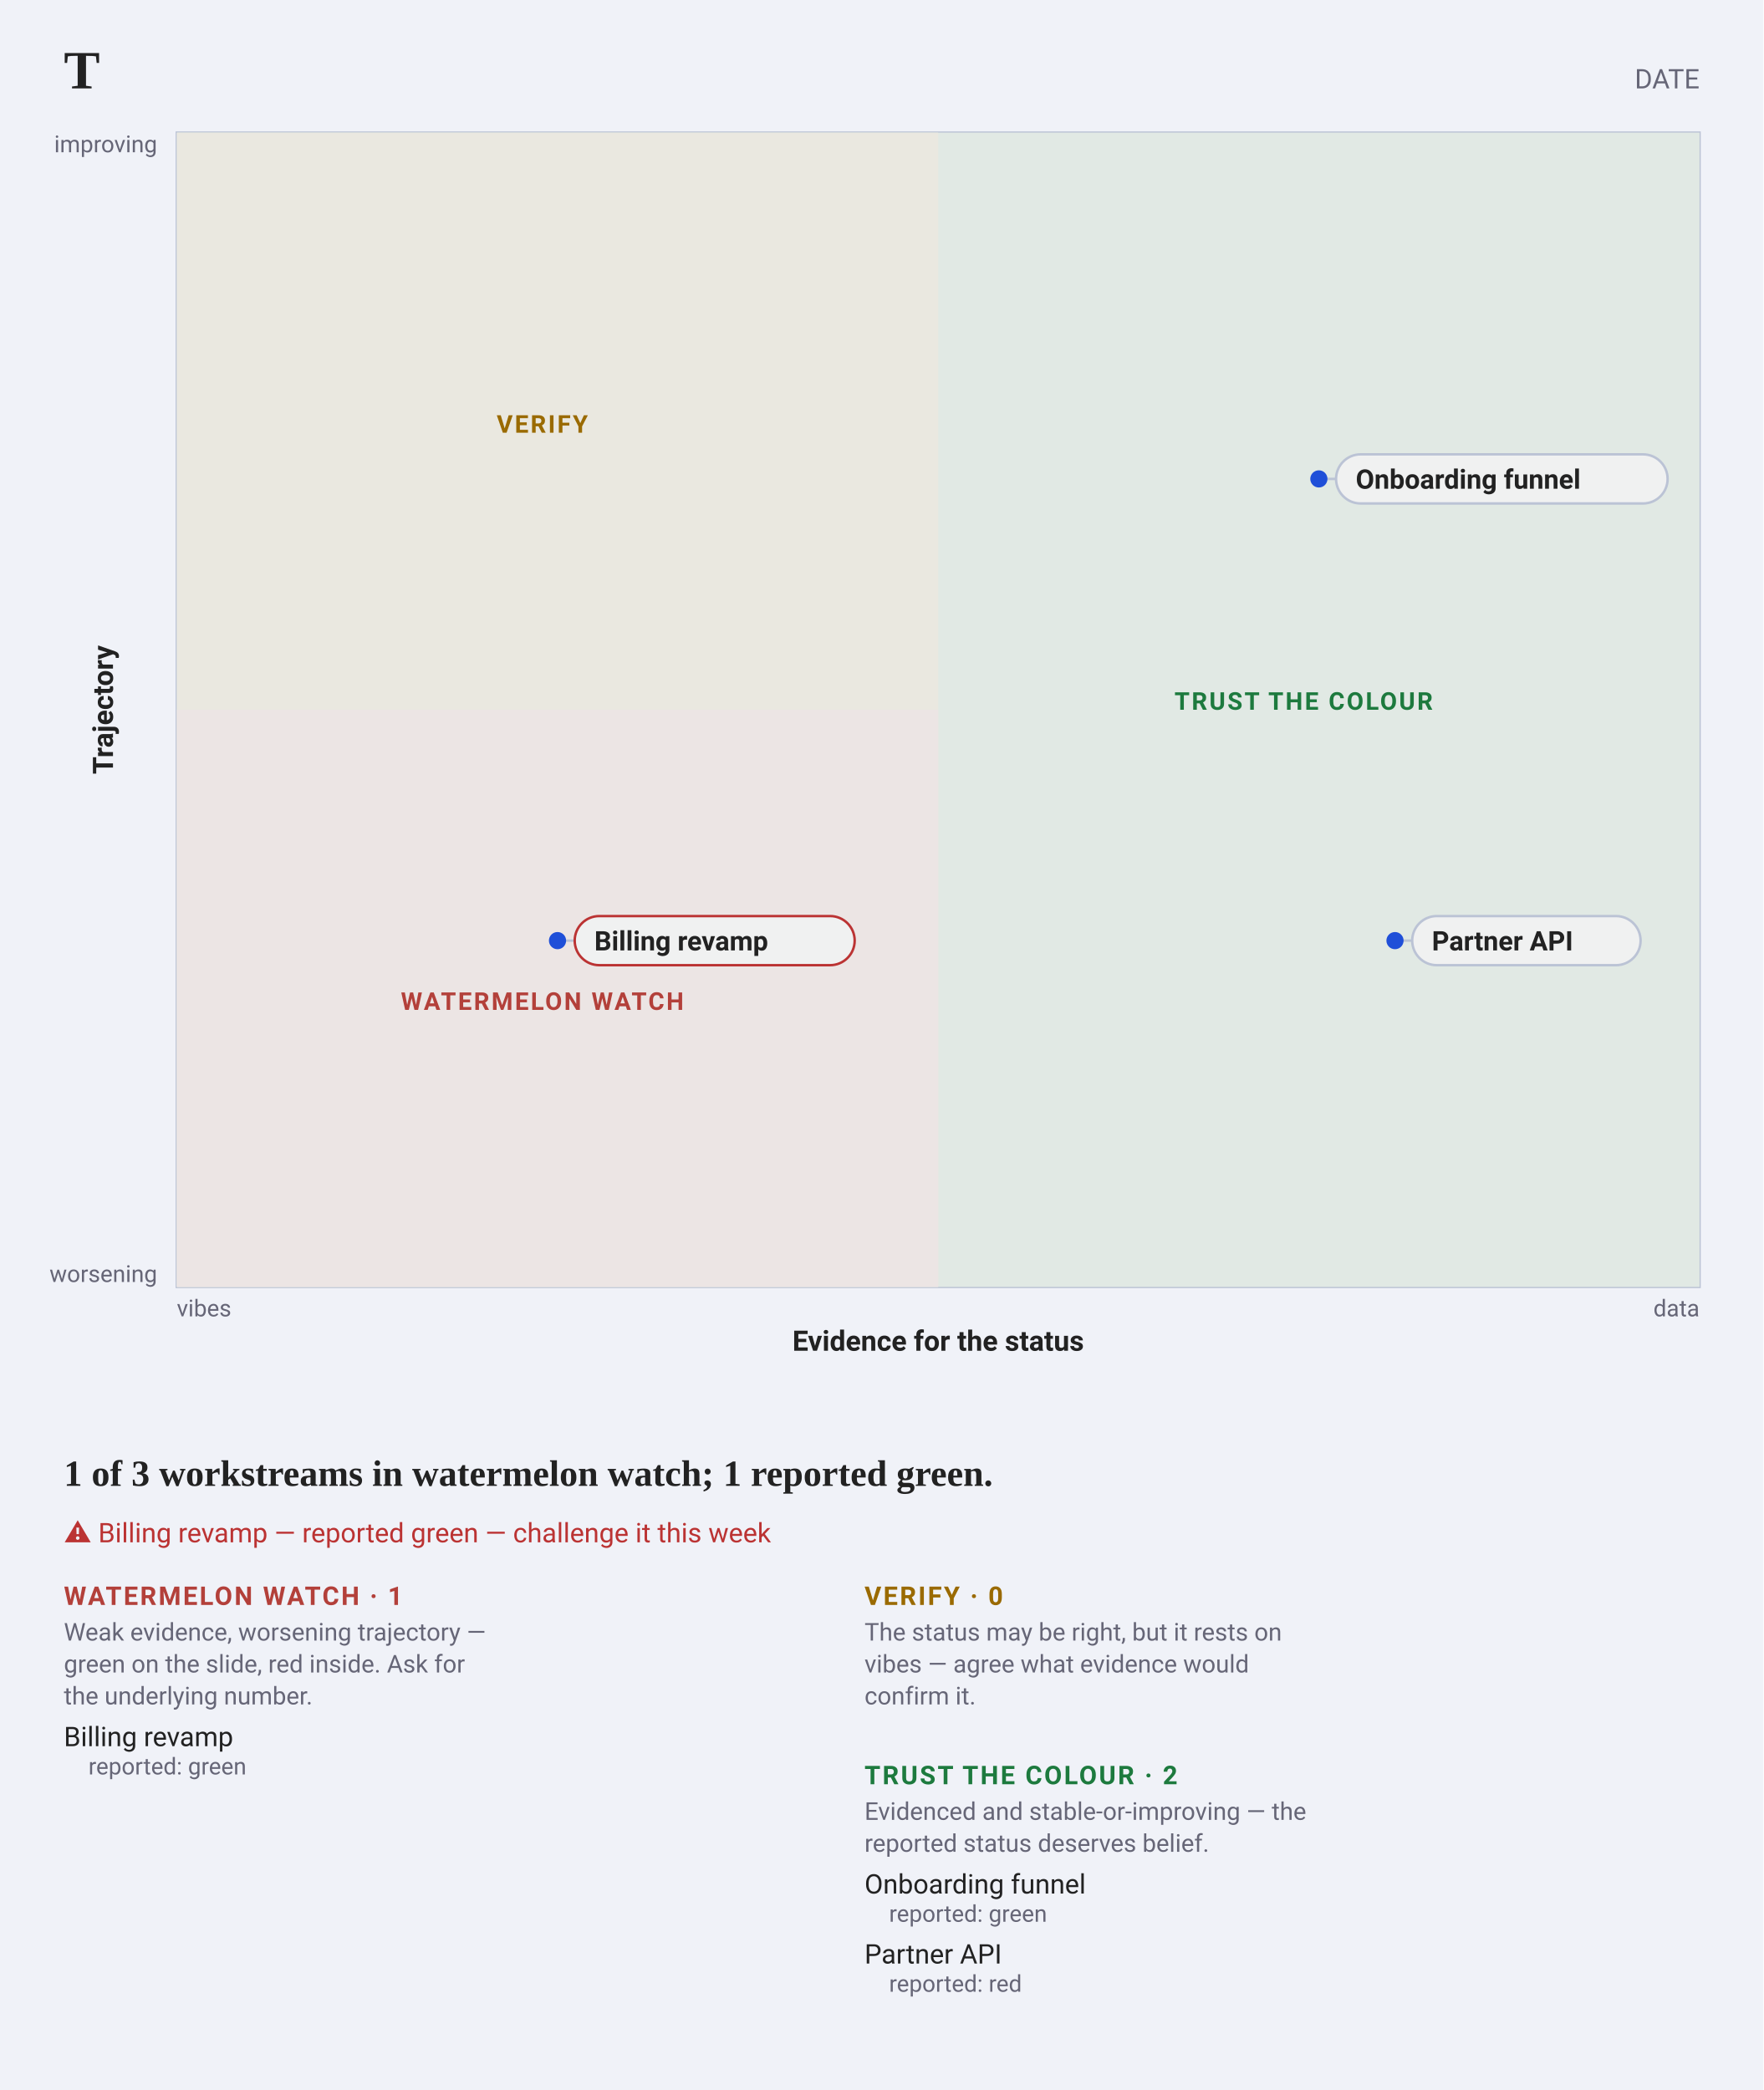
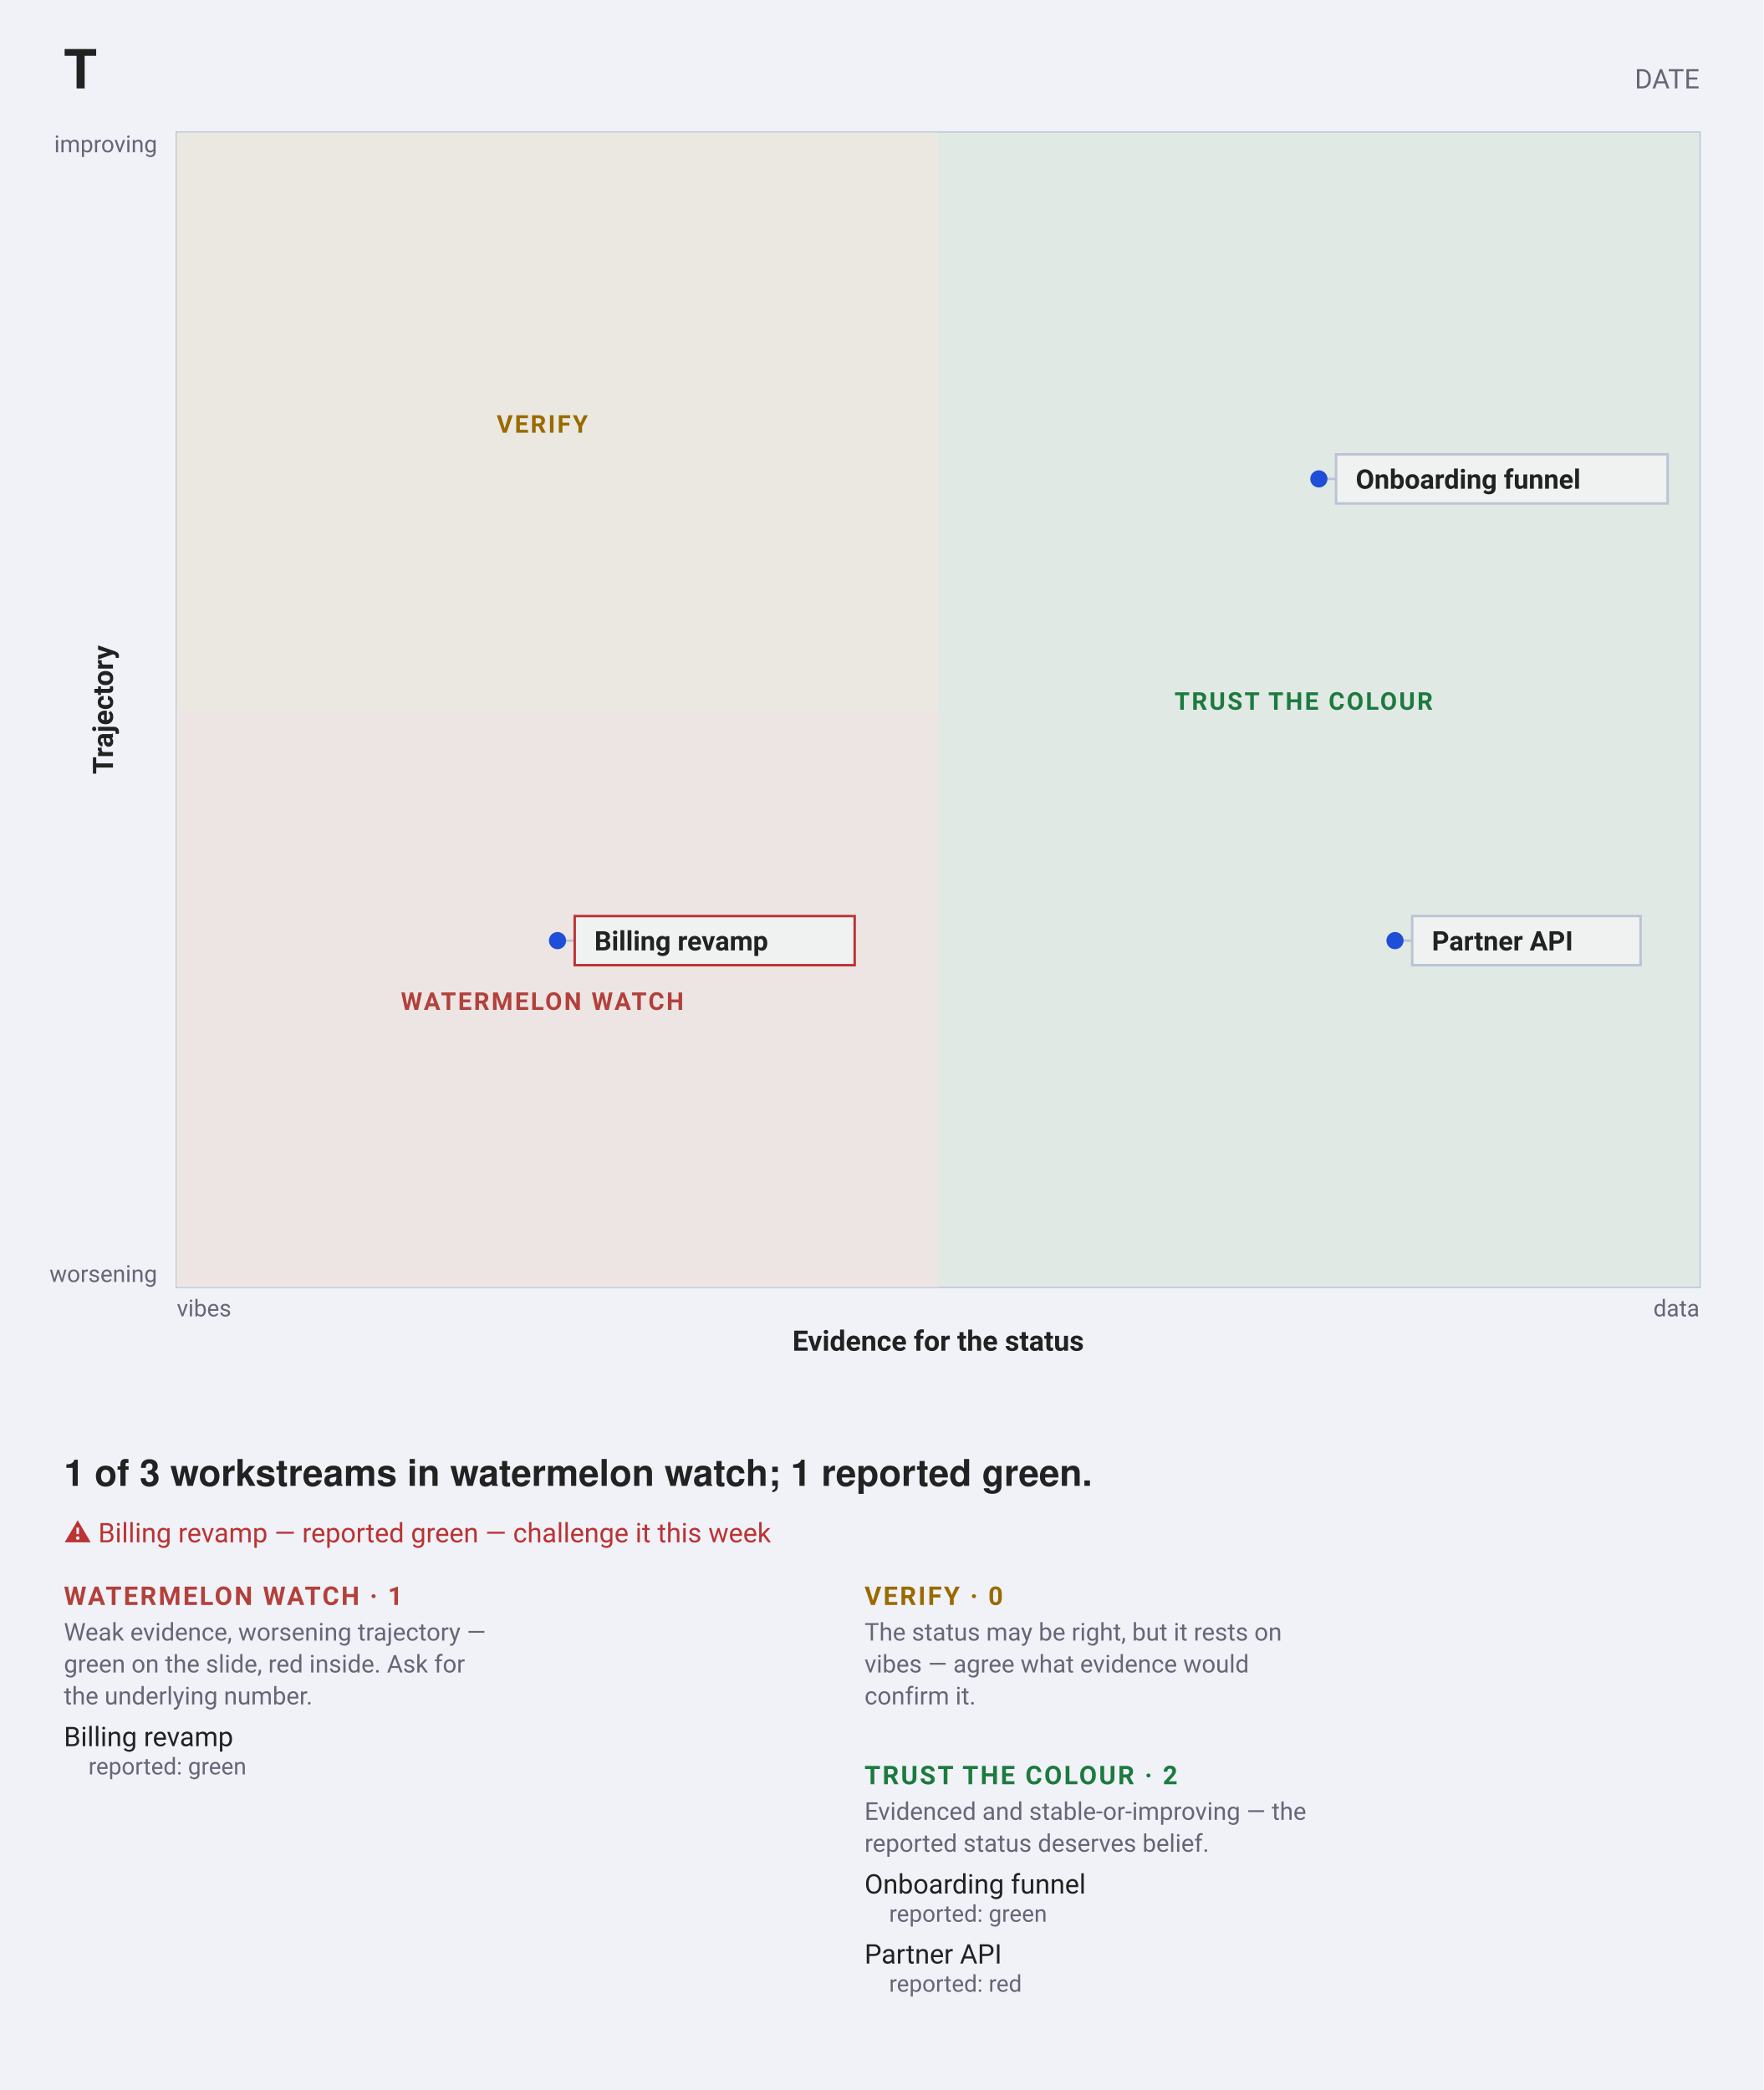
<svg xmlns="http://www.w3.org/2000/svg" width="718" height="851" viewBox="0 0 718 851" font-family="-apple-system, BlinkMacSystemFont, &quot;Segoe UI&quot;, Roboto, sans-serif">
  <rect width="718" height="851" fill="#f0f2f8" />
-   <text x="26" y="36" font-family="Charter, Georgia, &quot;Times New Roman&quot;, serif" font-size="22" font-weight="700" fill="#222">T</text>
+   <text x="26" y="36" font-family="&quot;Helvetica Neue&quot;, Helvetica, &quot;Segoe UI&quot;, Roboto, sans-serif" font-size="22" font-weight="700" fill="#222">T</text>
  <text x="692" y="36" text-anchor="end" font-size="11" fill="#667">DATE</text>
  <rect data-plane="1" x="72" y="54" width="620" height="470" fill="#f0f1f1" stroke="#bbc3d5" />
  <path d="M72.0 524.0L692.0 524.0L692.0 54.0L72.0 54.0Z" fill="#e1e9e4" />
  <path d="M72.0 524.0L382.0 524.0L382.0 54.0L72.0 54.0Z" fill="#eae8e0" />
  <path d="M72.0 524.0L382.0 524.0L382.0 289.0L72.0 289.0Z" fill="#ece5e4" />
  <text x="220.8" y="411.2" text-anchor="middle" font-size="10" font-weight="600" letter-spacing="0.8" fill="#B3403A">WATERMELON WATCH</text>
  <text x="220.8" y="176.2" text-anchor="middle" font-size="10" font-weight="600" letter-spacing="0.8" fill="#9A6A00">VERIFY</text>
  <text x="530.8" y="289" text-anchor="middle" font-size="10" font-weight="600" letter-spacing="0.8" fill="#1D7A3E">TRUST THE COLOUR</text>
  <g data-edit="axis" data-line="-1" data-raw="Evidence for the status" tabindex="0" role="button" aria-label="Edit x-axis label: Evidence for the status" data-axis="x">
    <text x="382" y="550" text-anchor="middle" font-size="11.5" font-weight="600" fill="#222">Evidence for the status</text>
    <rect x="360" y="528" width="44" height="44" fill="#f0f2f8" fill-opacity="0" />
  </g>
  <g data-edit="axis" data-line="-1" data-raw="Trajectory" tabindex="0" role="button" aria-label="Edit y-axis label: Trajectory" data-axis="y">
    <text x="46" y="289" text-anchor="middle" font-size="11.5" font-weight="600" fill="#222" transform="rotate(-90 46 289)">Trajectory</text>
    <rect x="24" y="267" width="44" height="44" fill="#f0f2f8" fill-opacity="0" />
  </g>
  <text x="72" y="536" font-size="9.5" fill="#667">vibes</text>
  <text x="692" y="536" text-anchor="end" font-size="9.5" fill="#667">data</text>
  <text x="64" y="522" text-anchor="end" font-size="9.5" fill="#667">worsening</text>
  <text x="64" y="62" text-anchor="end" font-size="9.5" fill="#667">improving</text>
  <g data-edit="cardmenu" data-line="2" tabindex="0" role="button" aria-label="More options: Billing revamp">
    <rect data-hit="" x="234" y="361" width="114" height="44" fill="#f0f1f1" fill-opacity="0" />
    <line x1="227" y1="383" x2="291" y2="383" stroke="#bbc3d5" stroke-width="1" />
    <circle cx="227" cy="383" r="3.5" fill="#1F4FD8" />
-     <rect x="234" y="373" width="114" height="20" rx="10" fill="#f0f1f1" stroke="#b33" />
+     <rect x="234" y="373" width="114" height="20" rx="0" fill="#f0f1f1" stroke="#b33" />
    <text data-edit="label" data-line="2" data-raw="Billing revamp" x="242" y="387" font-size="11" font-weight="600" fill="#222" tabindex="0" role="button" aria-label="Rename: Billing revamp">Billing revamp</text>
  </g>
  <g data-edit="cardmenu" data-line="3" tabindex="0" role="button" aria-label="More options: Onboarding funnel">
    <rect data-hit="" x="544" y="173" width="135" height="44" fill="#f0f1f1" fill-opacity="0" />
    <line x1="537" y1="195" x2="611.5" y2="195" stroke="#bbc3d5" stroke-width="1" />
    <circle cx="537" cy="195" r="3.5" fill="#1F4FD8" />
-     <rect x="544" y="185" width="135" height="20" rx="10" fill="#f0f1f1" stroke="#bbc3d5" />
+     <rect x="544" y="185" width="135" height="20" rx="0" fill="#f0f1f1" stroke="#bbc3d5" />
    <text data-edit="label" data-line="3" data-raw="Onboarding funnel" x="552" y="199" font-size="11" font-weight="600" fill="#222" tabindex="0" role="button" aria-label="Rename: Onboarding funnel">Onboarding funnel</text>
  </g>
  <g data-edit="cardmenu" data-line="4" tabindex="0" role="button" aria-label="More options: Partner API">
    <rect data-hit="" x="575" y="361" width="93" height="44" fill="#f0f1f1" fill-opacity="0" />
    <line x1="568" y1="383" x2="621.5" y2="383" stroke="#bbc3d5" stroke-width="1" />
    <circle cx="568" cy="383" r="3.5" fill="#1F4FD8" />
-     <rect x="575" y="373" width="93" height="20" rx="10" fill="#f0f1f1" stroke="#bbc3d5" />
+     <rect x="575" y="373" width="93" height="20" rx="0" fill="#f0f1f1" stroke="#bbc3d5" />
    <text data-edit="label" data-line="4" data-raw="Partner API" x="583" y="387" font-size="11" font-weight="600" fill="#222" tabindex="0" role="button" aria-label="Rename: Partner API">Partner API</text>
  </g>
-   <text x="26" y="605" font-family="Charter, Georgia, &quot;Times New Roman&quot;, serif" font-size="15" font-weight="600" fill="#222">1 of 3 workstreams in watermelon watch; 1 reported green.</text>
+   <text x="26" y="605" font-family="&quot;Helvetica Neue&quot;, Helvetica, &quot;Segoe UI&quot;, Roboto, sans-serif" font-size="15" font-weight="600" fill="#222">1 of 3 workstreams in watermelon watch; 1 reported green.</text>
  <text x="26" y="628" font-size="11" fill="#b33">⚠ Billing revamp — reported green — challenge it this week</text>
  <text x="26" y="653.5" font-size="10.5" font-weight="600" letter-spacing="0.8" fill="#B3403A">WATERMELON WATCH · 1</text>
  <text x="26" y="668" font-size="10" fill="#667">Weak evidence, worsening trajectory —</text>
  <text x="26" y="681" font-size="10" fill="#667">green on the slide, red inside. Ask for</text>
  <text x="26" y="694" font-size="10" fill="#667">the underlying number.</text>
  <text x="26" y="711" font-size="11" fill="#222">Billing revamp</text>
  <text data-edit="field" data-line="2" data-key="reported" data-raw="green" x="36" y="722.5" font-size="9.5" fill="#667" tabindex="0" role="button" aria-label="Edit reported: green">reported: green</text>
  <text x="352" y="653.5" font-size="10.5" font-weight="600" letter-spacing="0.8" fill="#9A6A00">VERIFY · 0</text>
  <text x="352" y="668" font-size="10" fill="#667">The status may be right, but it rests on</text>
  <text x="352" y="681" font-size="10" fill="#667">vibes — agree what evidence would</text>
  <text x="352" y="694" font-size="10" fill="#667">confirm it.</text>
  <text x="352" y="726.5" font-size="10.5" font-weight="600" letter-spacing="0.8" fill="#1D7A3E">TRUST THE COLOUR · 2</text>
  <text x="352" y="741" font-size="10" fill="#667">Evidenced and stable-or-improving — the</text>
  <text x="352" y="754" font-size="10" fill="#667">reported status deserves belief.</text>
  <text x="352" y="771" font-size="11" fill="#222">Onboarding funnel</text>
  <text data-edit="field" data-line="3" data-key="reported" data-raw="green" x="362" y="782.5" font-size="9.5" fill="#667" tabindex="0" role="button" aria-label="Edit reported: green">reported: green</text>
  <text x="352" y="799.5" font-size="11" fill="#222">Partner API</text>
  <text data-edit="field" data-line="4" data-key="reported" data-raw="red" x="362" y="811" font-size="9.5" fill="#667" tabindex="0" role="button" aria-label="Edit reported: red">reported: red</text>
</svg>
